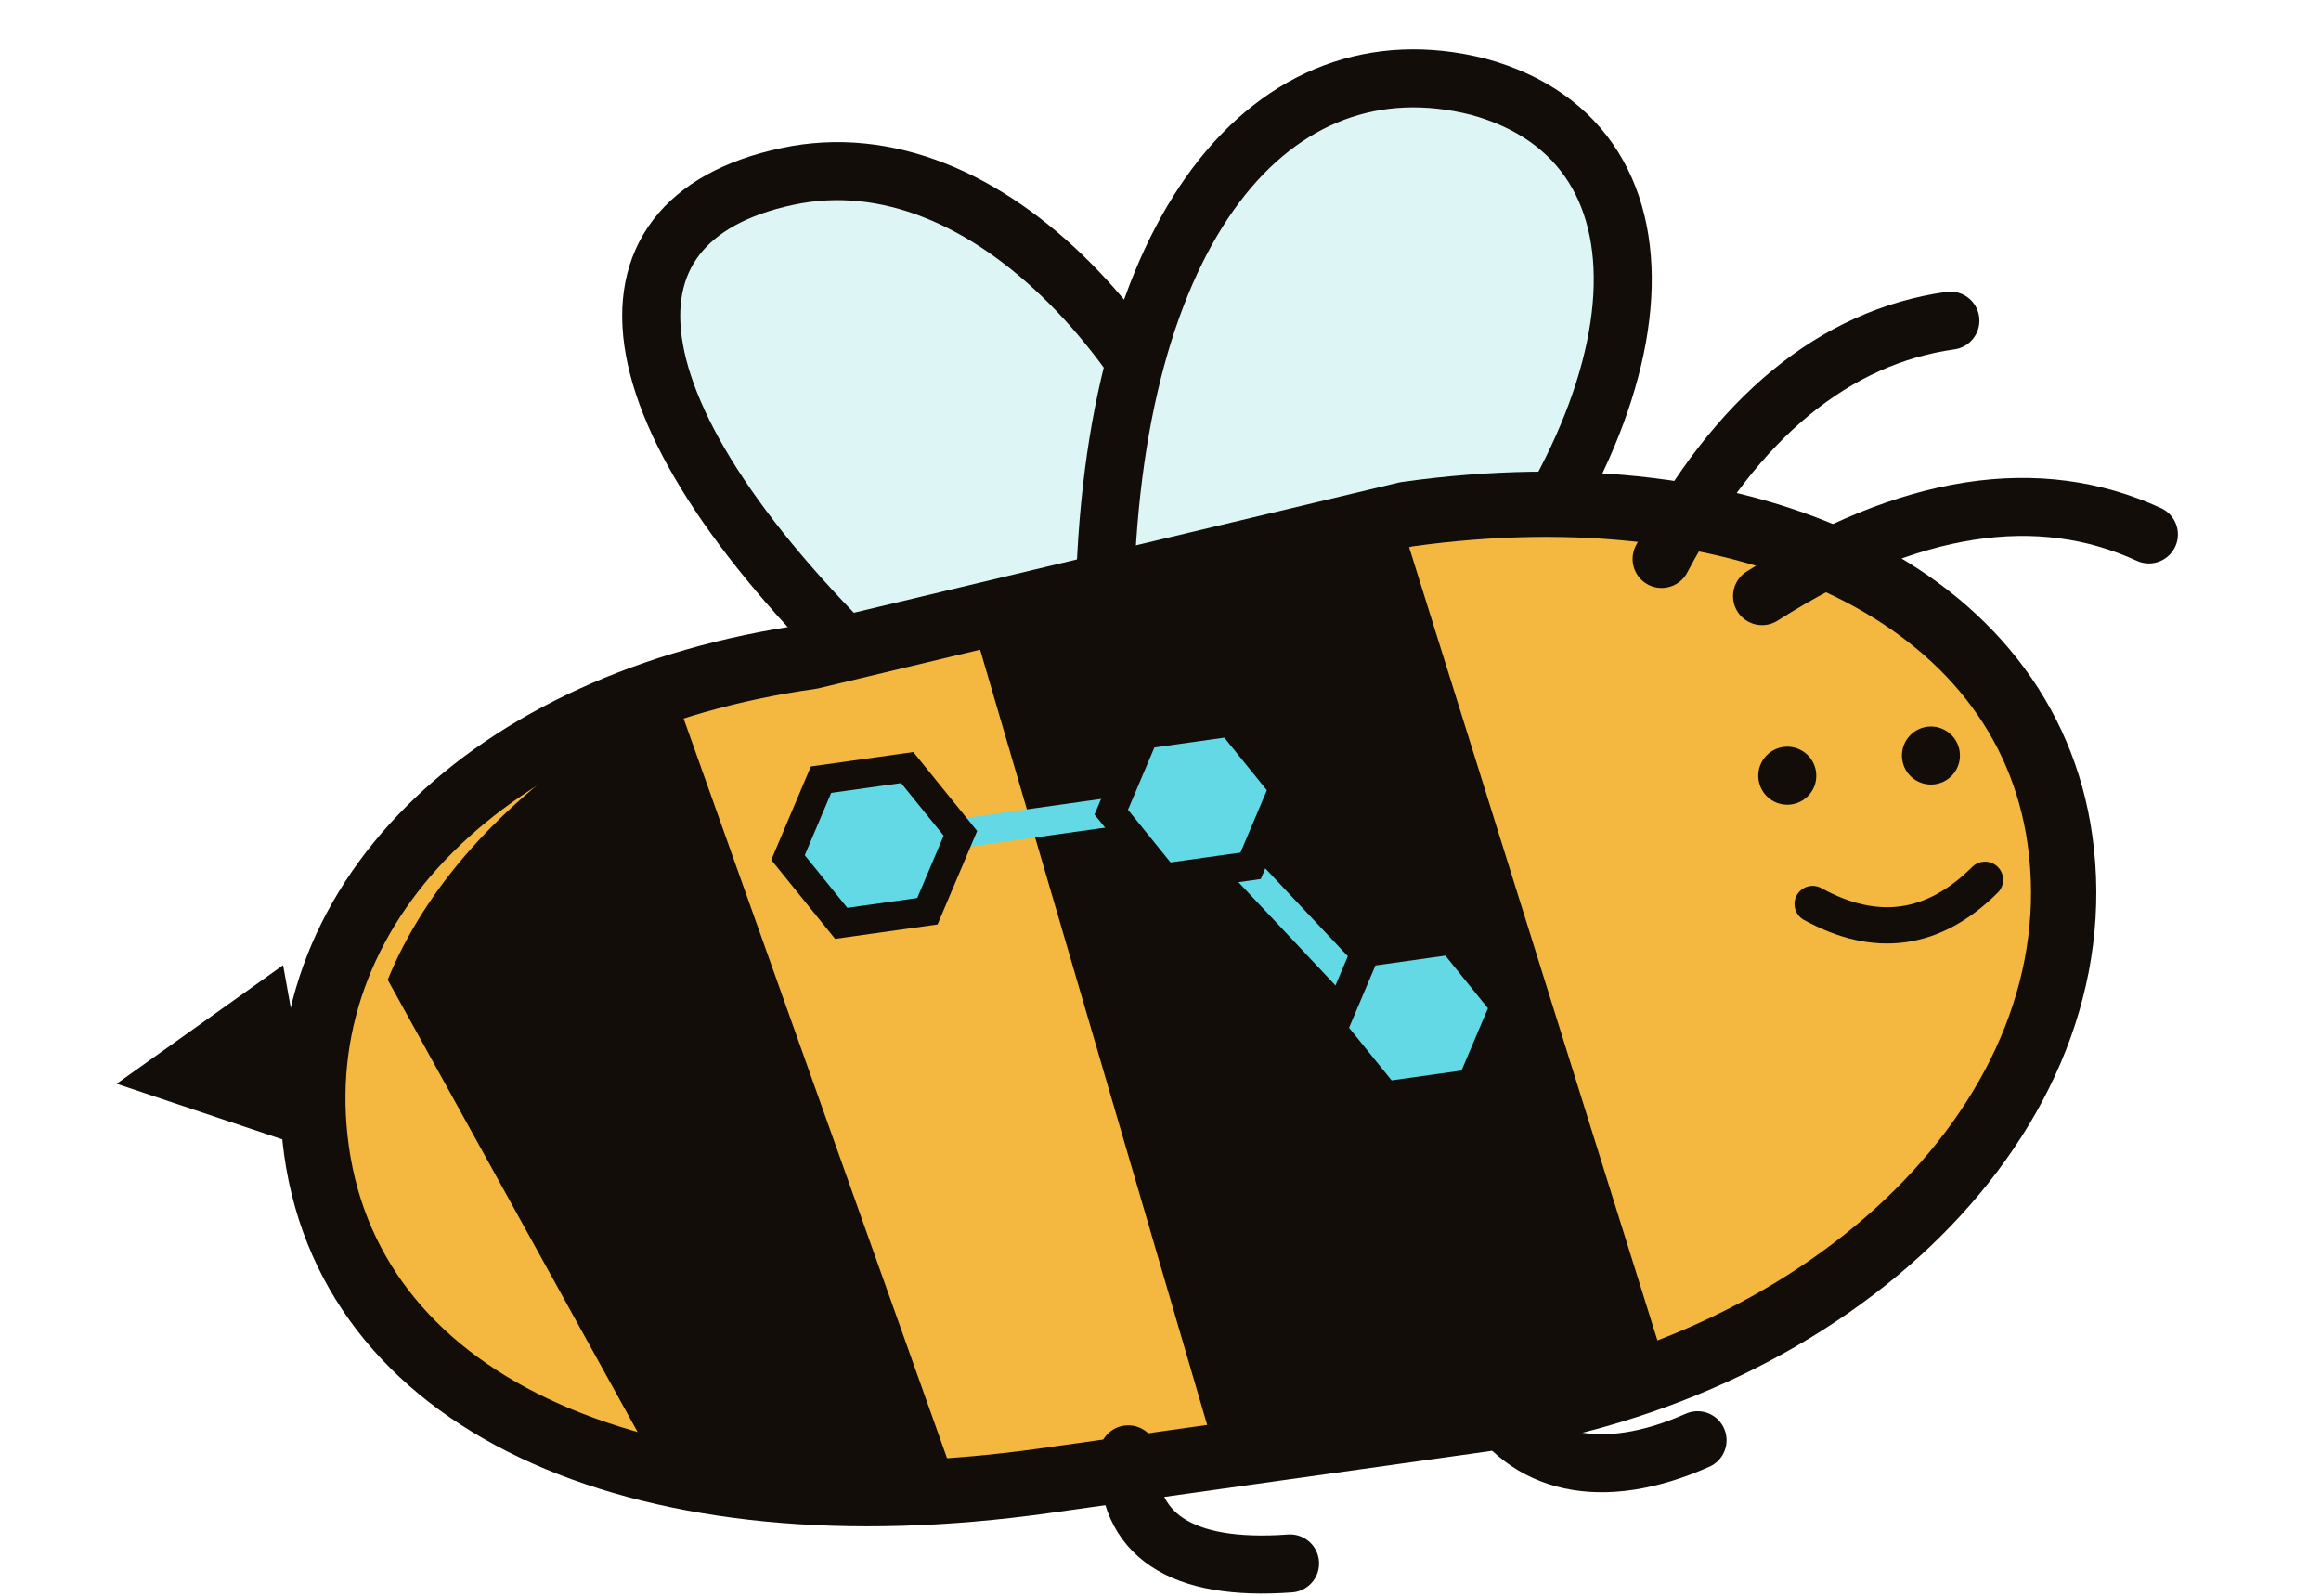
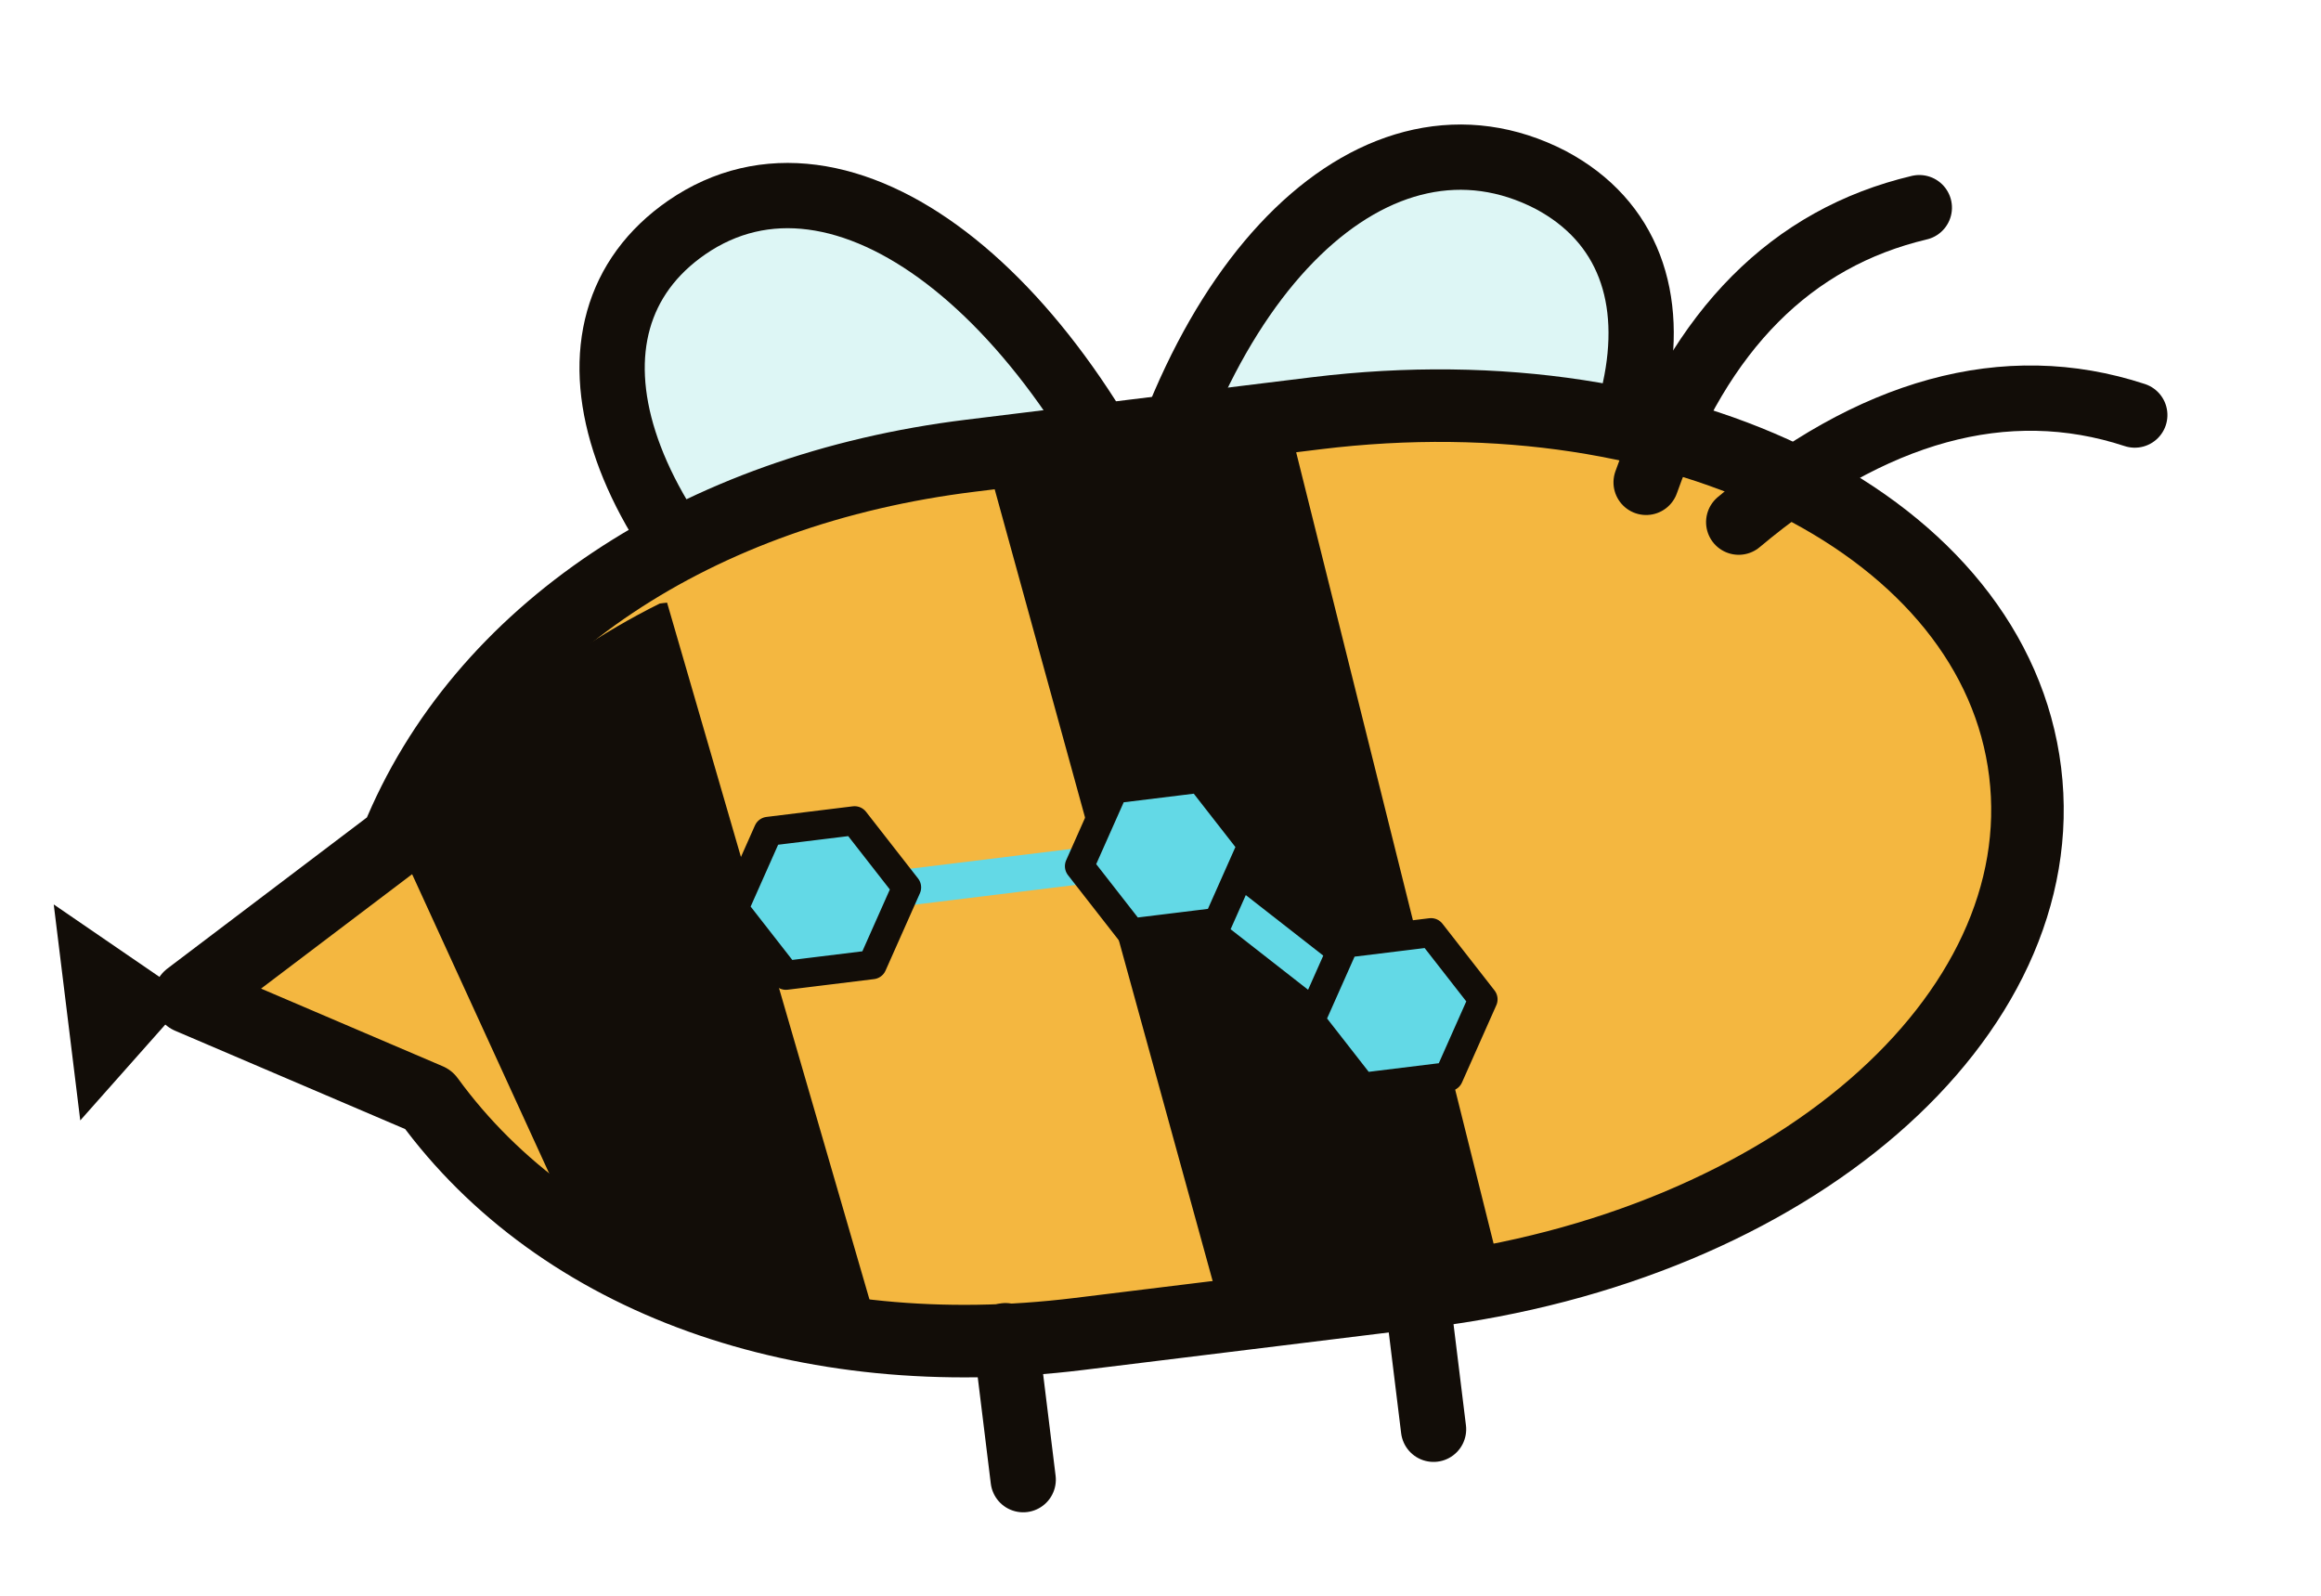
<svg xmlns="http://www.w3.org/2000/svg" viewBox="0 0 320 220" role="img" aria-labelledby="title desc">
-   <g transform="rotate(-8 160 110)">
-     <path d="M126 91C91 48 92 20 121 18c28-2 51 32 55 70" fill="#DDF6F5" stroke="#120D08" stroke-width="8" stroke-linejoin="round" />
-     <path d="M156 83c8-52 34-75 61-64 28 12 19 49-18 79" fill="#DDF6F5" stroke="#120D08" stroke-width="8" stroke-linejoin="round" />
-     <path d="M115 84c-45 0-77 24-77 58 0 36 38 59 93 59h61c49 0 90-30 90-68 0-34-35-57-83-57z" fill="#F4B740" stroke="#120D08" stroke-width="9" stroke-linejoin="round" />
-     <path d="M85 91c-15 7-27 17-34 29l26 68c12 6 26 10 42 12L96 88zM137 78l18 123h34c10 0 20-1 29-4L198 76z" fill="#120D08" />
-     <path d="M38 142 12 129l25-13z" fill="#120D08" />
-     <path d="M233 87c13-18 28-27 44-27M246 94c22-10 40-10 54-1" fill="none" stroke="#120D08" stroke-width="8" stroke-linecap="round" />
-     <circle cx="246" cy="119" r="4" fill="#120D08" />
-     <circle cx="266" cy="119" r="4" fill="#120D08" />
-     <path d="M247 137c8 6 16 6 24 0" fill="none" stroke="#120D08" stroke-width="5" stroke-linecap="round" />
-     <path d="M120 111h43l24 34" fill="none" stroke="#63D9E6" stroke-width="4" stroke-linecap="round" />
-     <path d="m108 111 6-10h12l6 10-6 10h-12zM153 111l6-10h12l6 10-6 10h-12zM179 145l6-10h12l6 10-6 10h-12z" fill="#63D9E6" stroke="#120D08" stroke-width="4" />
-     <path d="M143 199c-2 11 5 17 20 18M193 198c4 10 14 14 28 10" fill="none" stroke="#120D08" stroke-width="8" stroke-linecap="round" />
+   <g transform="rotate(-7 160 112)" stroke="#120D08" stroke-linejoin="round">
+     <path d="M119 94C89 65 84 35 105 24c23-12 50 15 61 59" fill="#DDF6F5" stroke-width="9" />
+     <path d="M159 82c14-44 43-65 65-50 20 14 9 44-23 67" fill="#DDF6F5" stroke-width="9" />
+     <path d="M55 103c15-27 47-43 85-43h48c51 0 91 27 91 61s-40 61-91 61h-48c-38 0-70-16-85-43l-31-18z" fill="#F4B740" stroke-width="10" />
+     <path d="M95 75c-17 6-31 16-40 28l20 63c10 7 23 12 38 14L96 75zM142 60l18 122h39L184 60z" fill="#120D08" stroke="none" />
+     <path d="m24 121-17-15v30z" fill="#120D08" stroke="none" />
+     <path d="M232 75c10-20 24-31 42-33M244 82c20-13 39-16 56-8" fill="none" stroke-width="9" stroke-linecap="round" />
+     <path d="M112 118h48l25 25" fill="none" stroke="#63D9E6" stroke-width="5" stroke-linecap="round" />
+     <path d="m100 118 6-10h12l6 10-6 10h-12zM148 118l6-10h12l6 10-6 10h-12zM177 143l6-10h12l6 10-6 10h-12z" fill="#63D9E6" stroke-width="4" />
+     <path d="M130 181v20M187 181v20" fill="none" stroke-width="9" stroke-linecap="round" />
  </g>
</svg>
